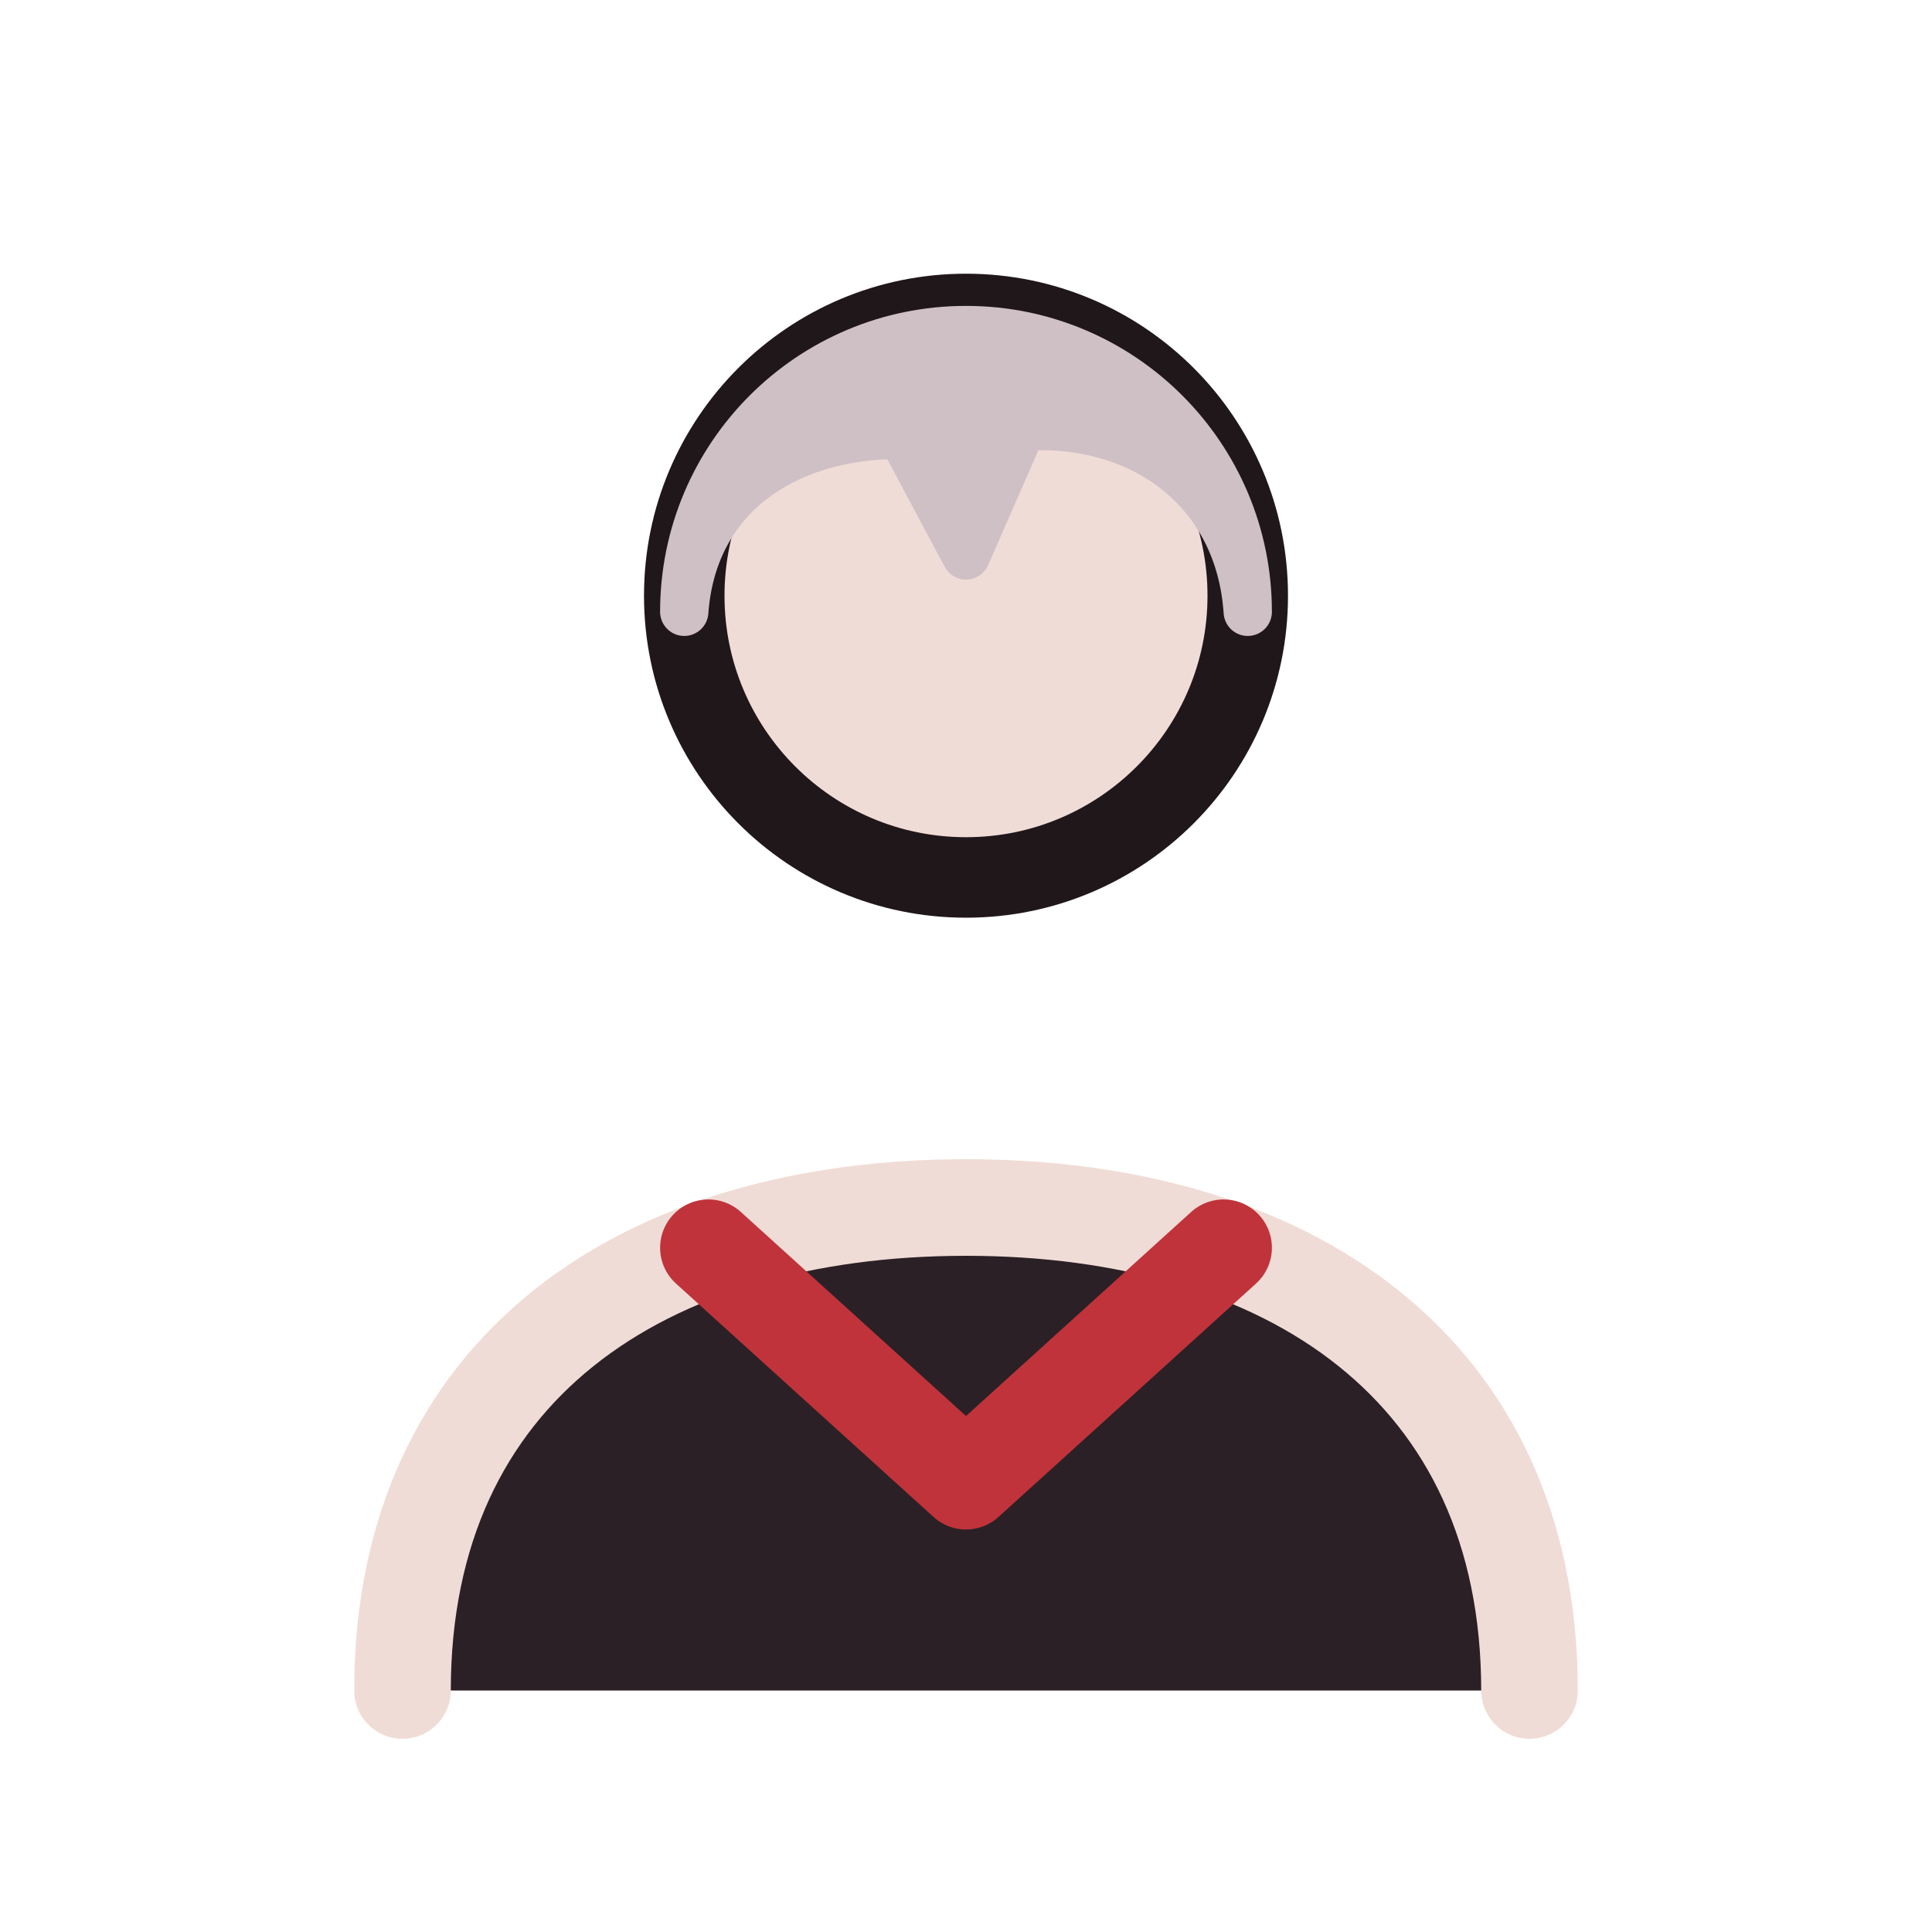
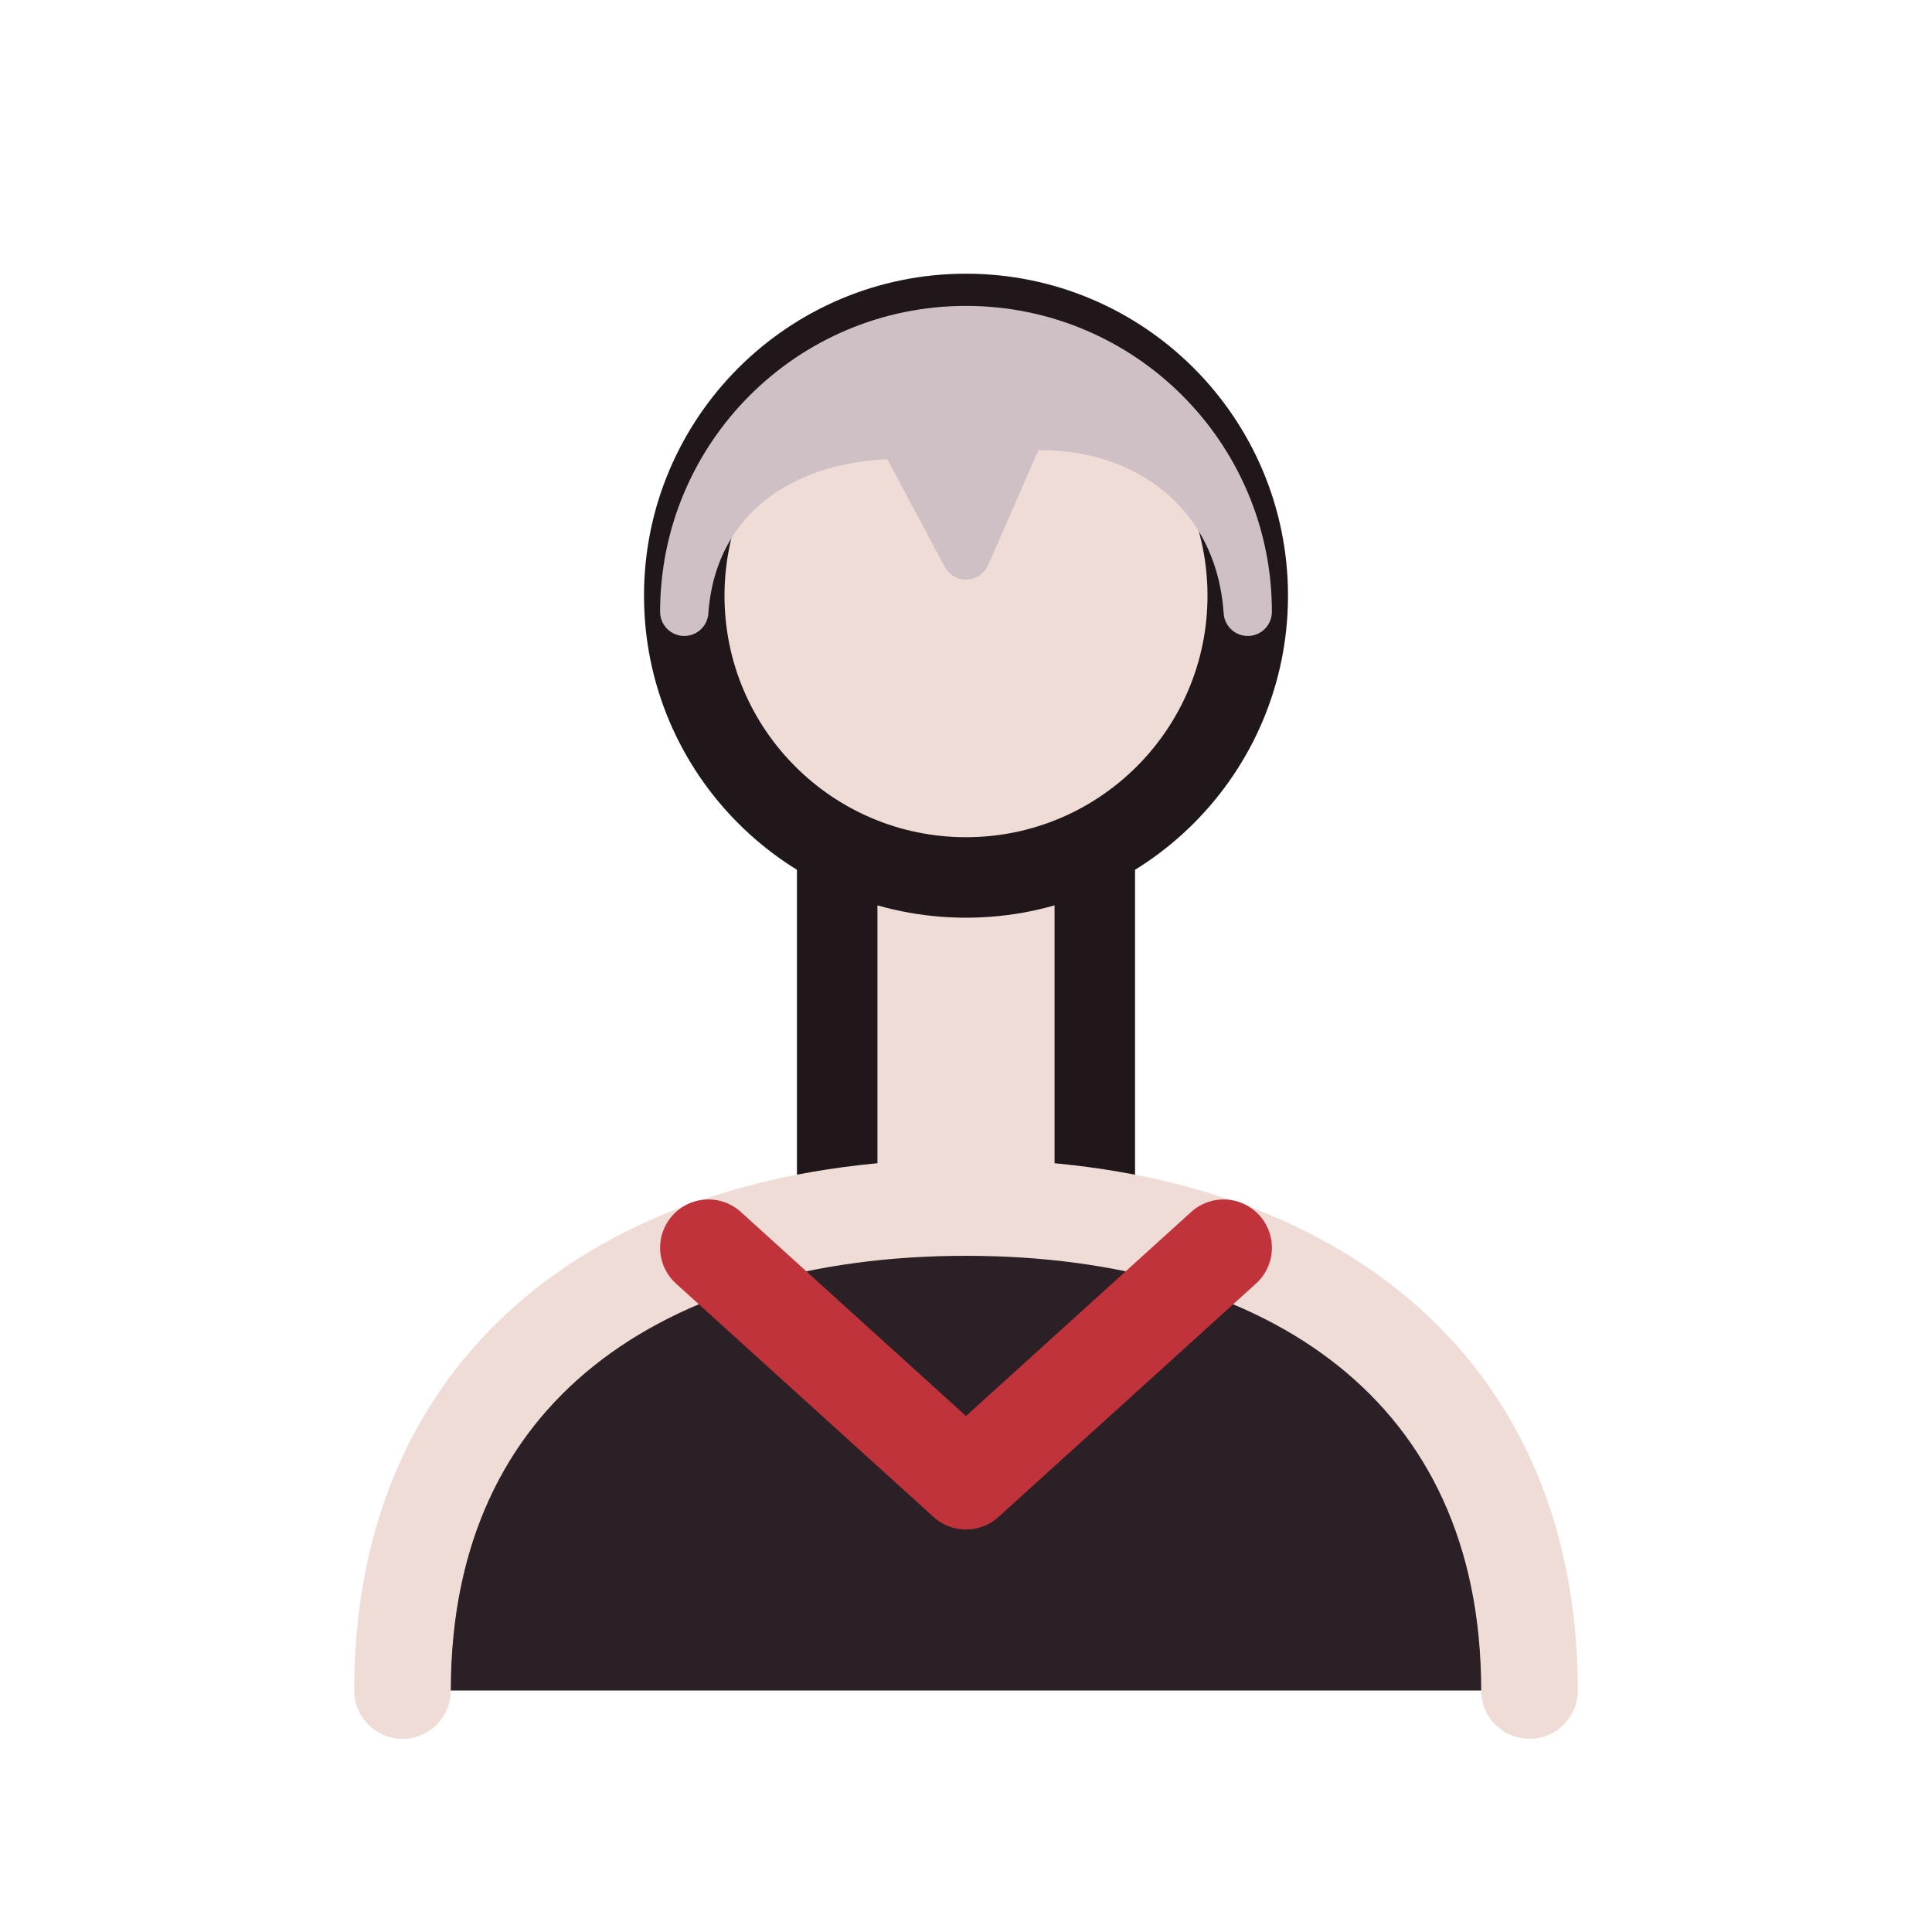
<svg xmlns="http://www.w3.org/2000/svg" viewBox="0 0 24 24" fill="none" stroke-linecap="round" stroke-linejoin="round">
+   <path d="M10.4 9.8h3.2v5.2h-3.2z" fill="#f0dcd6" stroke="#20171b" stroke-width="1" />
  <circle cx="12" cy="7.4" r="3.5" fill="#f0dcd6" stroke="#20171b" stroke-width="1" />
  <path d="M8.5 7.6A3.5 3.5 0 0 1 15.5 7.6C15.4 6.1 14.2 5.2 12.7 5.3L12 6.9L11.2 5.4C9.7 5.4 8.6 6.2 8.5 7.6Z" fill="#cfc0c6" stroke="#cfc0c6" stroke-width=".6" />
  <path d="M5 21c0-4 3-6 7-6s7 2 7 6" fill="#2b2026" stroke="#f0dcd6" stroke-width="1.2" />
  <path d="M8.8 15.5 12 18.4 15.2 15.5" fill="none" stroke="#c0333a" stroke-width="1.2" />
</svg>
